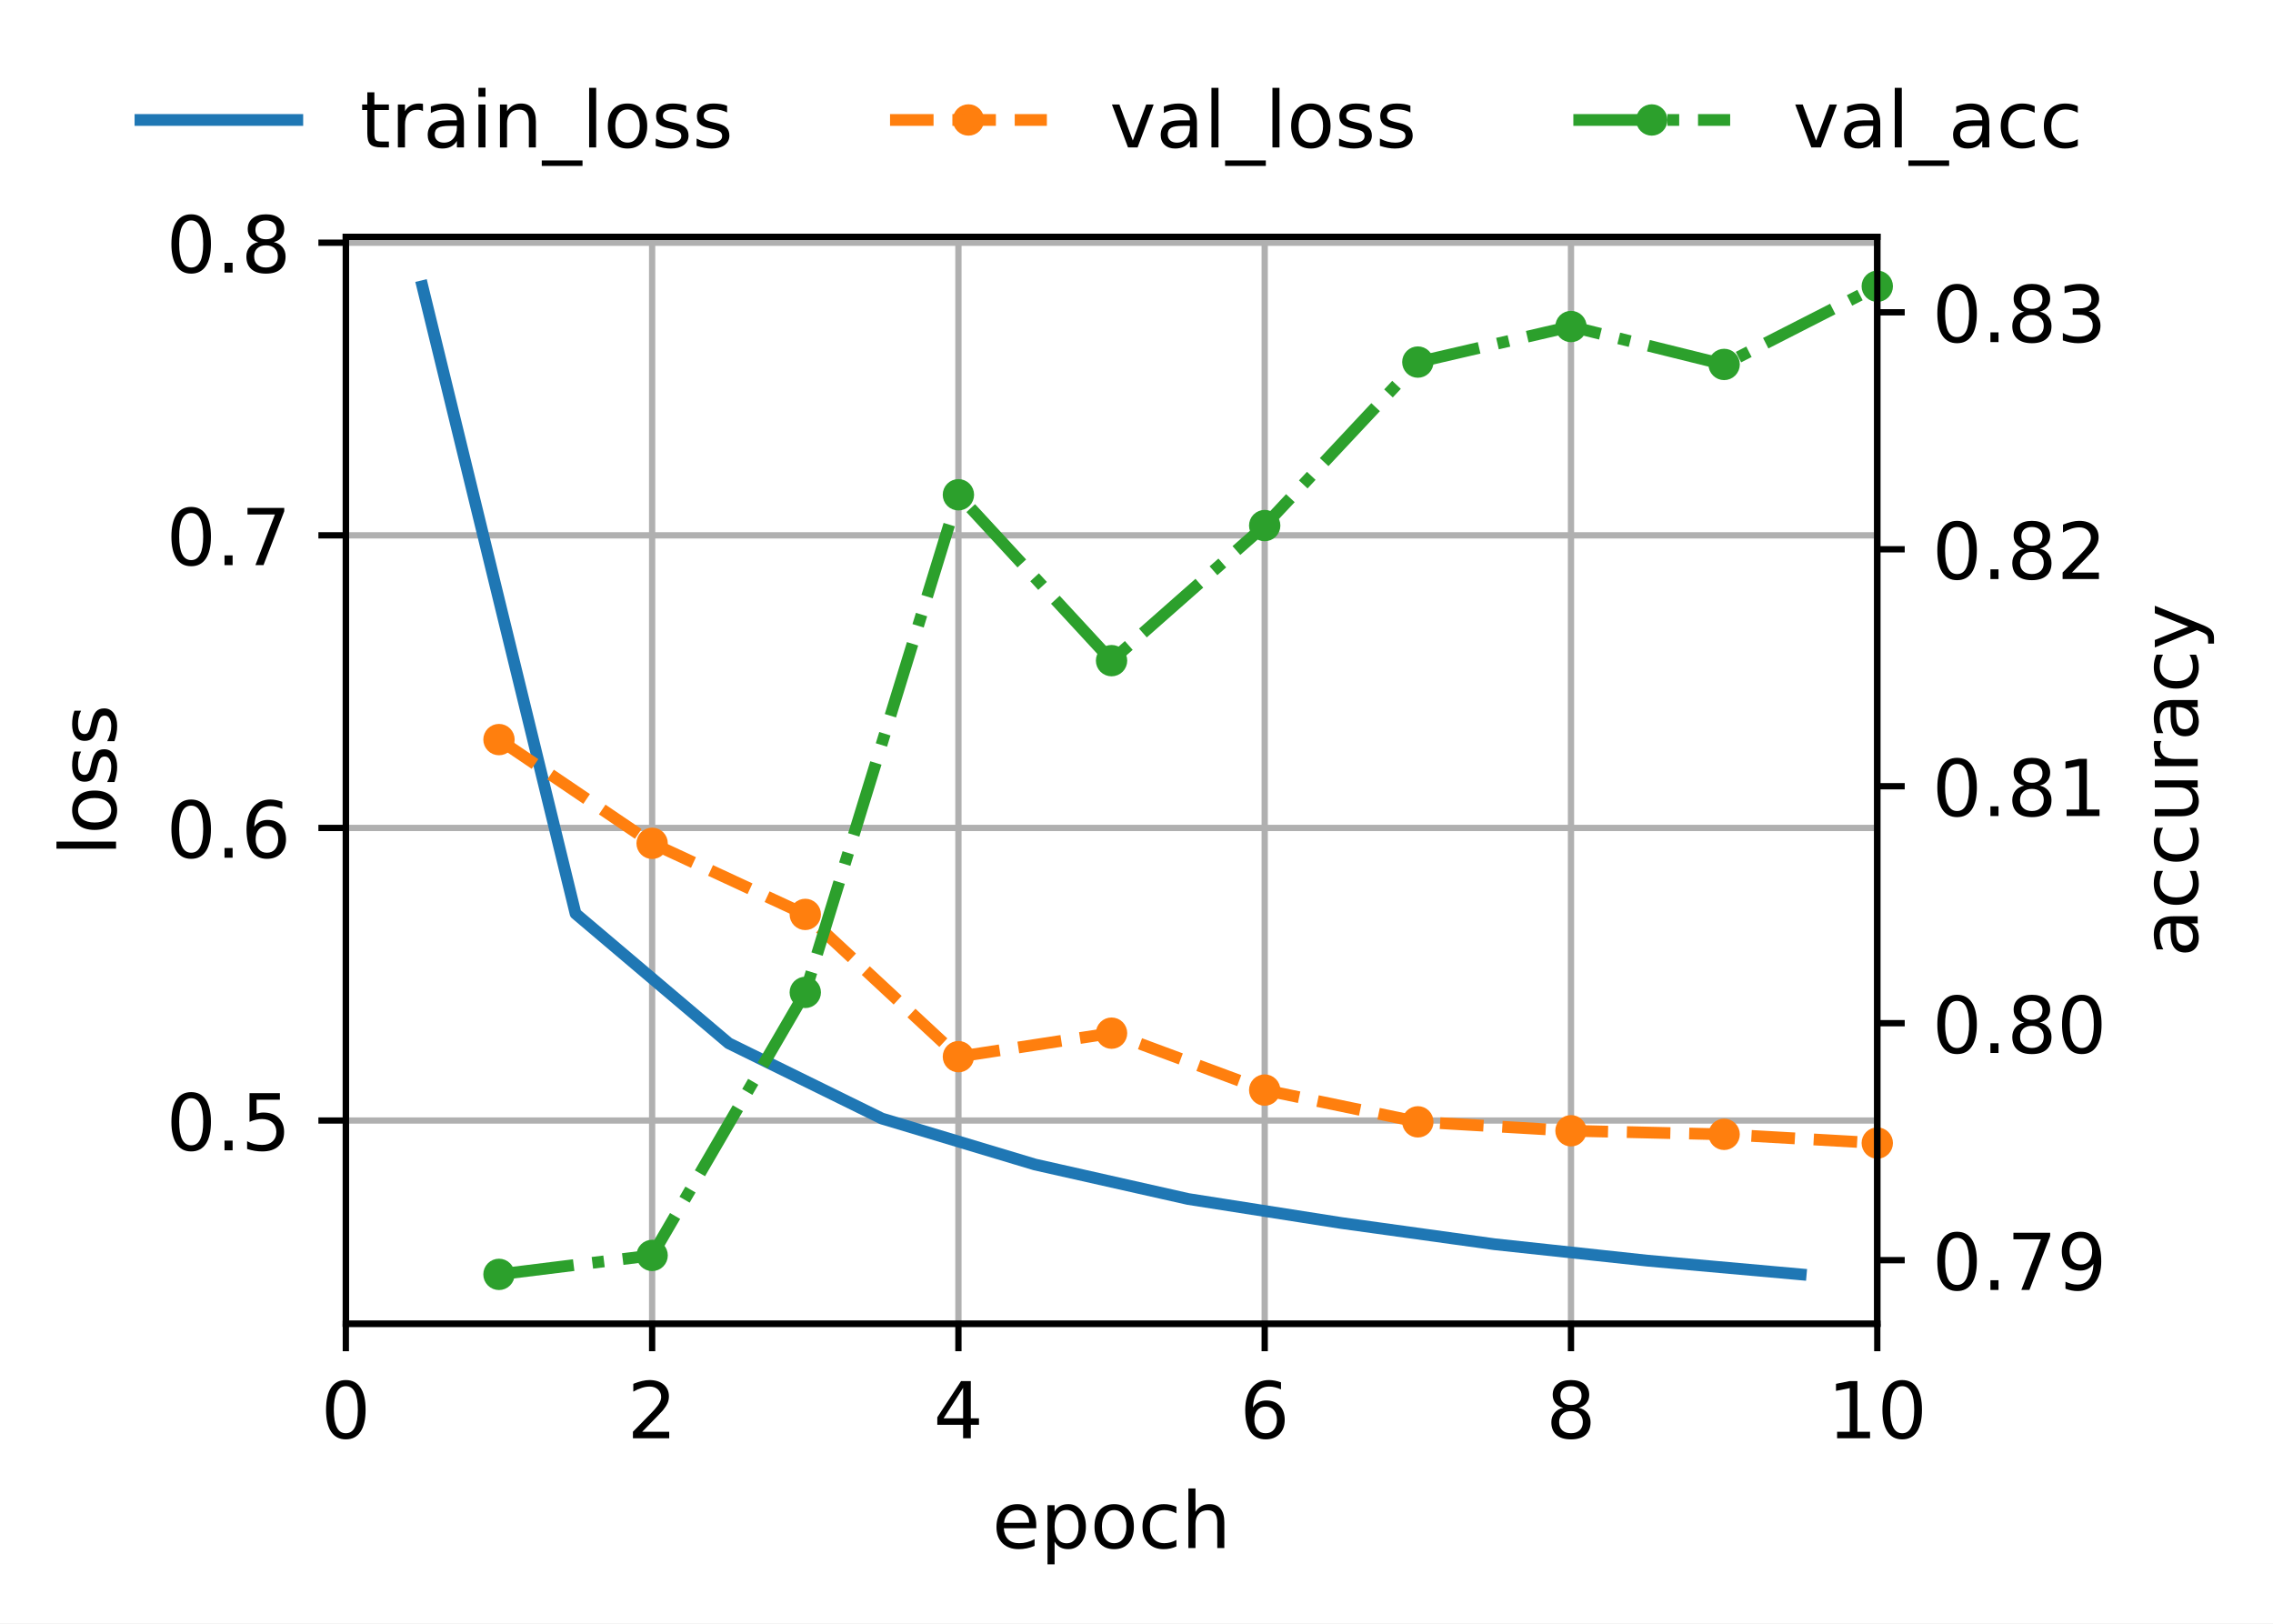
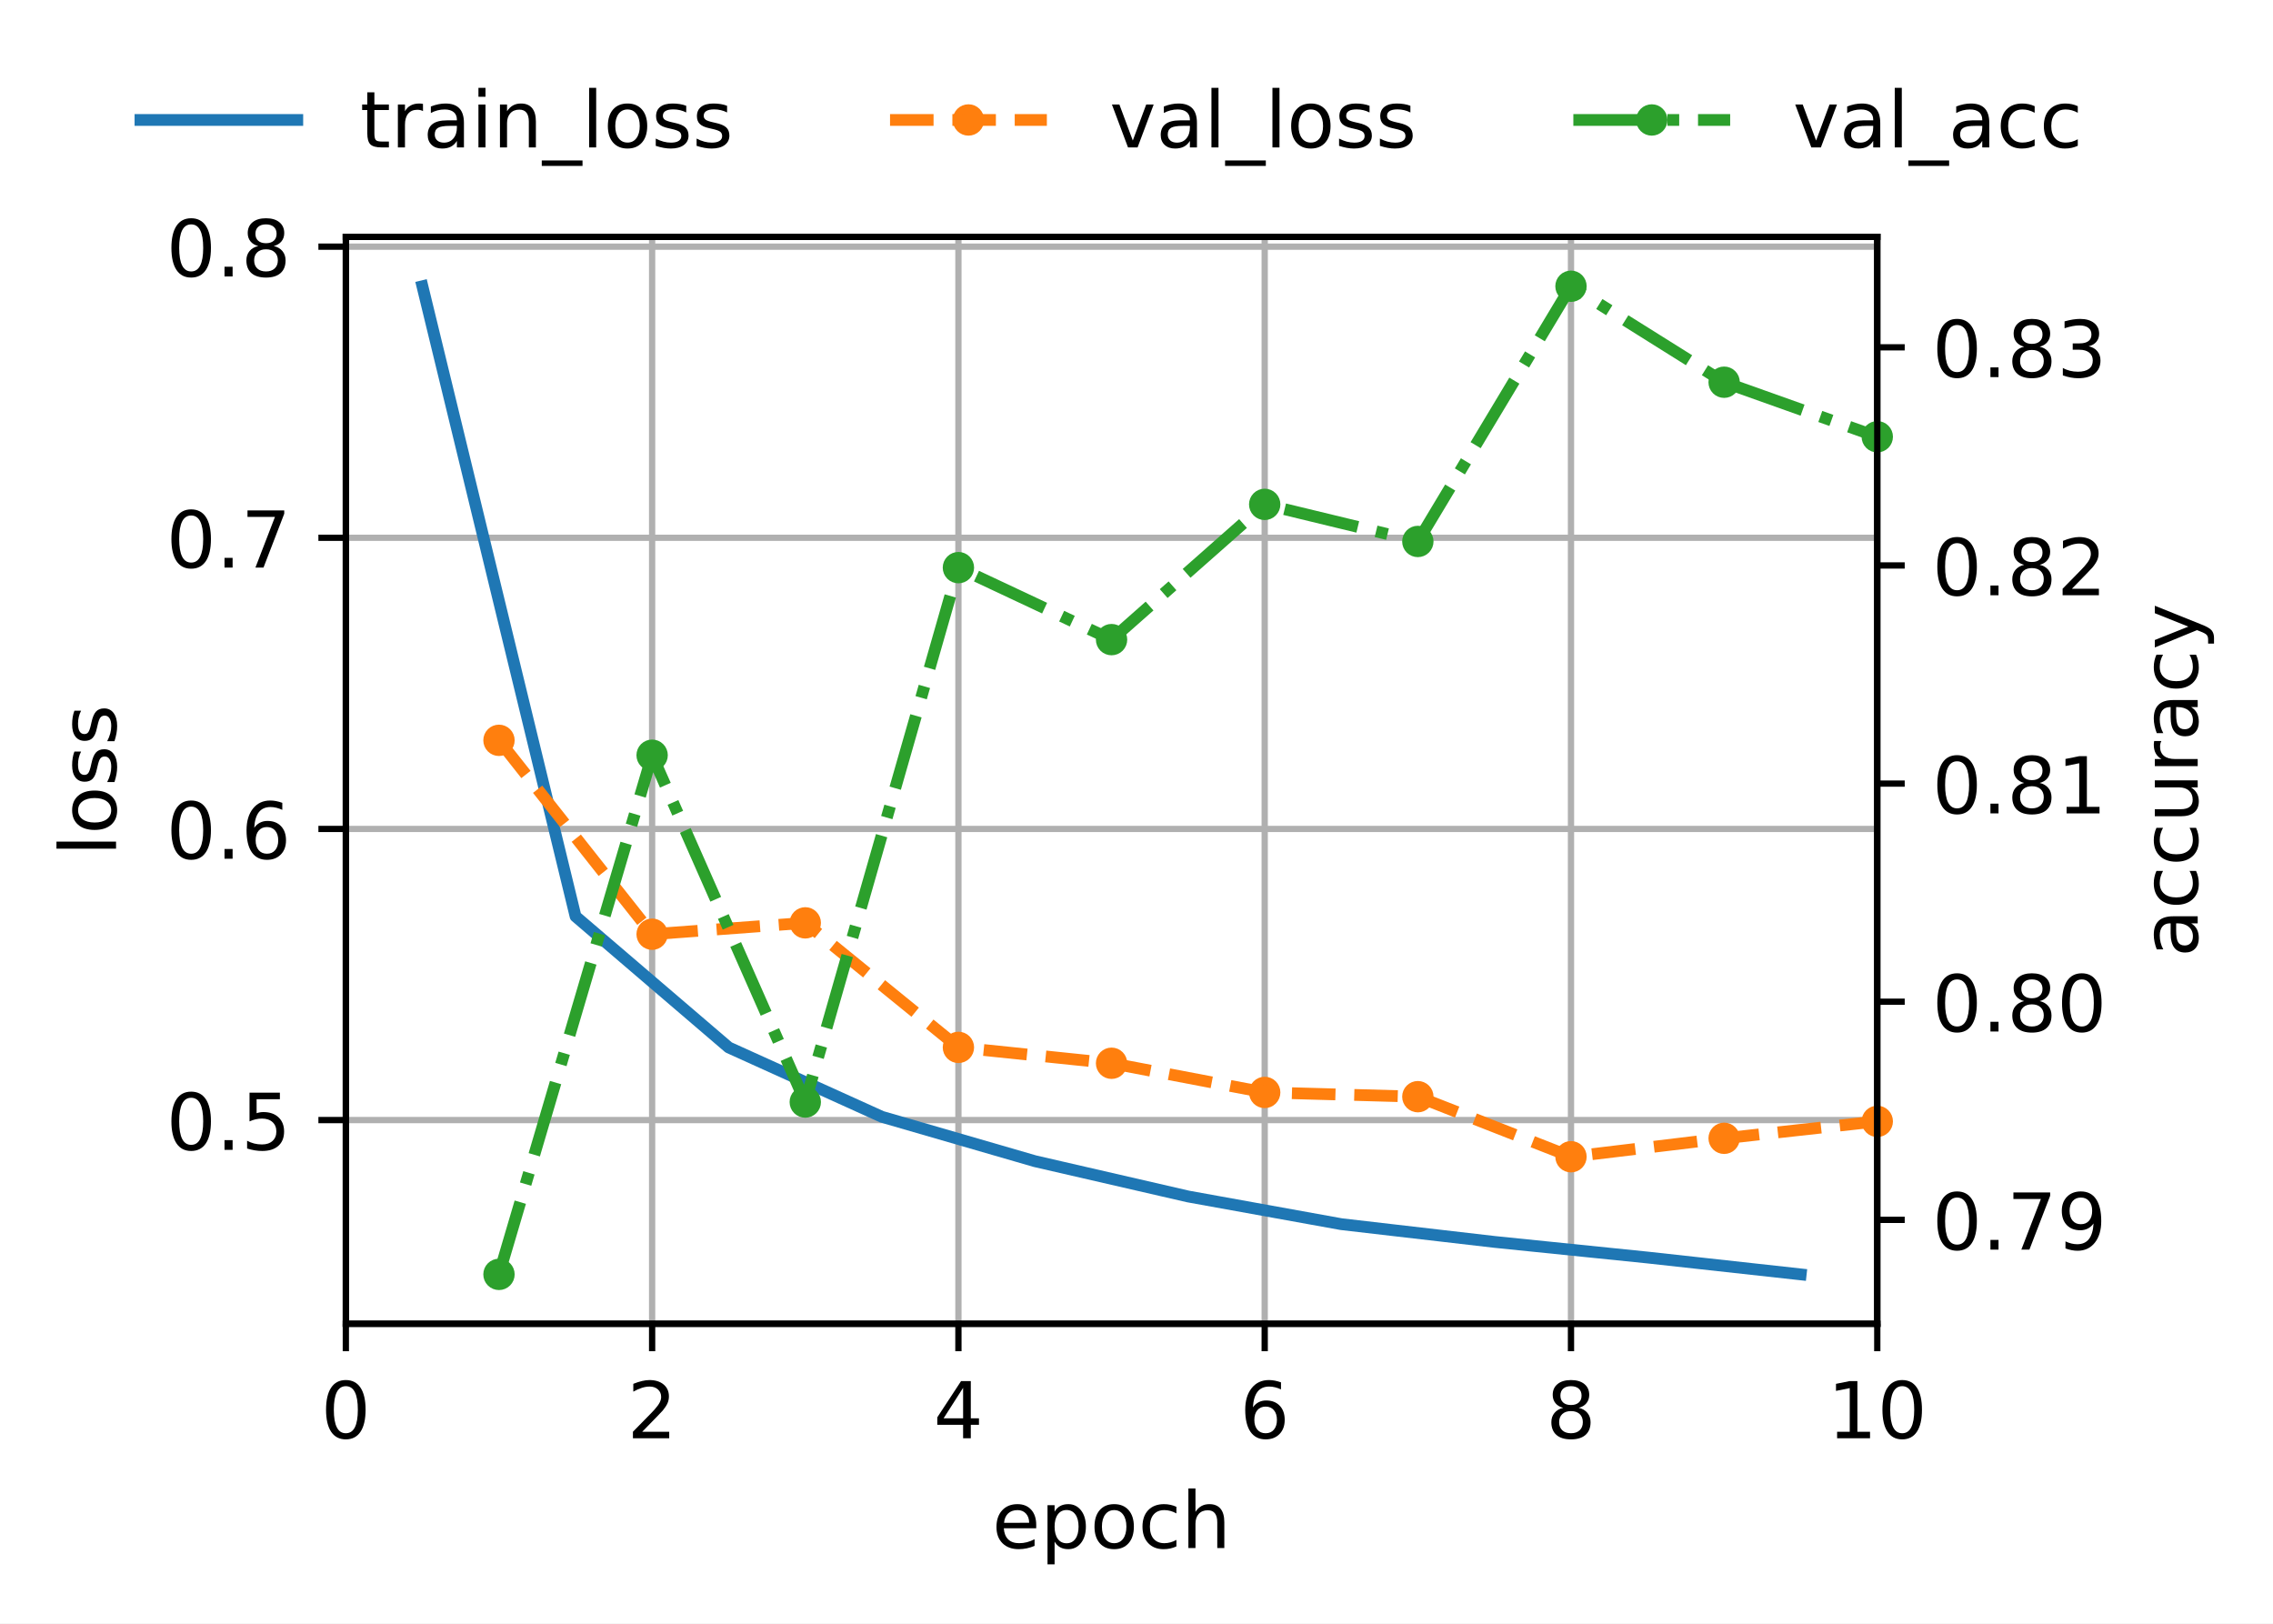
<svg xmlns="http://www.w3.org/2000/svg" xmlns:xlink="http://www.w3.org/1999/xlink" width="289.87pt" height="207.002pt" viewBox="0 0 289.87 207.002" version="1.1">
  <defs>
    <style type="text/css">*{stroke-linejoin: round; stroke-linecap: butt}</style>
  </defs>
  <g id="figure_1">
    <g id="patch_1">
      <path d="M -0 207.002  L 289.87 207.002  L 289.87 -0  L -0 -0  z " style="fill: #ffffff" />
    </g>
    <g id="axes_1">
      <g id="patch_2">
        <path d="M 44.104 168.801  L 239.404 168.801  L 239.404 30.201  L 44.104 30.201  z " style="fill: #ffffff" />
      </g>
      <g id="matplotlib.axis_1">
        <g id="xtick_1">
          <g id="line2d_1">
-             <path d="M 44.104 168.801  L 44.104 30.201  " clip-path="url(#p6f9c60278b)" style="fill: none; stroke: #b0b0b0; stroke-width: 0.8; stroke-linecap: square" />
+             <path d="M 44.104 168.801  L 44.104 30.201  " clip-path="url(#p4c4125d2d7)" style="fill: none; stroke: #b0b0b0; stroke-width: 0.8; stroke-linecap: square" />
          </g>
          <g id="line2d_2">
            <defs>
-               <path id="m406b6802d2" d="M 0 0  L 0 3.5  " style="stroke: #000000; stroke-width: 0.8" />
-             </defs>
-             <g>
-               <use xlink:href="#m406b6802d2" x="44.104" y="168.801" style="stroke: #000000; stroke-width: 0.8" />
+               <path id="m01c0d40e71" d="M 0 0  L 0 3.5  " style="stroke: #000000; stroke-width: 0.8" />
+             </defs>
+             <g>
+               <use xlink:href="#m01c0d40e71" x="44.104" y="168.801" style="stroke: #000000; stroke-width: 0.8" />
            </g>
          </g>
          <g id="text_1">
            <g transform="translate(40.92266 183.3984) scale(0.1 -0.1)">
              <defs>
                <path id="DejaVuSans-13" d="M 2034 4250  Q 1547 4250 1301 3770  Q 1056 3291 1056 2328  Q 1056 1369 1301 889  Q 1547 409 2034 409  Q 2525 409 2770 889  Q 3016 1369 3016 2328  Q 3016 3291 2770 3770  Q 2525 4250 2034 4250  z M 2034 4750  Q 2819 4750 3233 4129  Q 3647 3509 3647 2328  Q 3647 1150 3233 529  Q 2819 -91 2034 -91  Q 1250 -91 836 529  Q 422 1150 422 2328  Q 422 3509 836 4129  Q 1250 4750 2034 4750  z " transform="scale(0.015625)" />
              </defs>
              <use xlink:href="#DejaVuSans-13" />
            </g>
          </g>
        </g>
        <g id="xtick_2">
          <g id="line2d_3">
-             <path d="M 83.164 168.801  L 83.164 30.201  " clip-path="url(#p6f9c60278b)" style="fill: none; stroke: #b0b0b0; stroke-width: 0.8; stroke-linecap: square" />
+             <path d="M 83.164 168.801  L 83.164 30.201  " clip-path="url(#p4c4125d2d7)" style="fill: none; stroke: #b0b0b0; stroke-width: 0.8; stroke-linecap: square" />
          </g>
          <g id="line2d_4">
            <g>
-               <use xlink:href="#m406b6802d2" x="83.164" y="168.801" style="stroke: #000000; stroke-width: 0.8" />
+               <use xlink:href="#m01c0d40e71" x="83.164" y="168.801" style="stroke: #000000; stroke-width: 0.8" />
            </g>
          </g>
          <g id="text_2">
            <g transform="translate(79.98266 183.3984) scale(0.1 -0.1)">
              <defs>
                <path id="DejaVuSans-15" d="M 1228 531  L 3431 531  L 3431 0  L 469 0  L 469 531  Q 828 903 1448 1529  Q 2069 2156 2228 2338  Q 2531 2678 2651 2914  Q 2772 3150 2772 3378  Q 2772 3750 2511 3984  Q 2250 4219 1831 4219  Q 1534 4219 1204 4116  Q 875 4013 500 3803  L 500 4441  Q 881 4594 1212 4672  Q 1544 4750 1819 4750  Q 2544 4750 2975 4387  Q 3406 4025 3406 3419  Q 3406 3131 3298 2873  Q 3191 2616 2906 2266  Q 2828 2175 2409 1742  Q 1991 1309 1228 531  z " transform="scale(0.015625)" />
              </defs>
              <use xlink:href="#DejaVuSans-15" />
            </g>
          </g>
        </g>
        <g id="xtick_3">
          <g id="line2d_5">
-             <path d="M 122.224 168.801  L 122.224 30.201  " clip-path="url(#p6f9c60278b)" style="fill: none; stroke: #b0b0b0; stroke-width: 0.8; stroke-linecap: square" />
+             <path d="M 122.224 168.801  L 122.224 30.201  " clip-path="url(#p4c4125d2d7)" style="fill: none; stroke: #b0b0b0; stroke-width: 0.8; stroke-linecap: square" />
          </g>
          <g id="line2d_6">
            <g>
-               <use xlink:href="#m406b6802d2" x="122.224" y="168.801" style="stroke: #000000; stroke-width: 0.8" />
+               <use xlink:href="#m01c0d40e71" x="122.224" y="168.801" style="stroke: #000000; stroke-width: 0.8" />
            </g>
          </g>
          <g id="text_3">
            <g transform="translate(119.0427 183.3984) scale(0.1 -0.1)">
              <defs>
                <path id="DejaVuSans-17" d="M 2419 4116  L 825 1625  L 2419 1625  L 2419 4116  z M 2253 4666  L 3047 4666  L 3047 1625  L 3713 1625  L 3713 1100  L 3047 1100  L 3047 0  L 2419 0  L 2419 1100  L 313 1100  L 313 1709  L 2253 4666  z " transform="scale(0.015625)" />
              </defs>
              <use xlink:href="#DejaVuSans-17" />
            </g>
          </g>
        </g>
        <g id="xtick_4">
          <g id="line2d_7">
-             <path d="M 161.284 168.801  L 161.284 30.201  " clip-path="url(#p6f9c60278b)" style="fill: none; stroke: #b0b0b0; stroke-width: 0.8; stroke-linecap: square" />
+             <path d="M 161.284 168.801  L 161.284 30.201  " clip-path="url(#p4c4125d2d7)" style="fill: none; stroke: #b0b0b0; stroke-width: 0.8; stroke-linecap: square" />
          </g>
          <g id="line2d_8">
            <g>
-               <use xlink:href="#m406b6802d2" x="161.284" y="168.801" style="stroke: #000000; stroke-width: 0.8" />
+               <use xlink:href="#m01c0d40e71" x="161.284" y="168.801" style="stroke: #000000; stroke-width: 0.8" />
            </g>
          </g>
          <g id="text_4">
            <g transform="translate(158.1027 183.3984) scale(0.1 -0.1)">
              <defs>
                <path id="DejaVuSans-19" d="M 2113 2584  Q 1688 2584 1439 2293  Q 1191 2003 1191 1497  Q 1191 994 1439 701  Q 1688 409 2113 409  Q 2538 409 2786 701  Q 3034 994 3034 1497  Q 3034 2003 2786 2293  Q 2538 2584 2113 2584  z M 3366 4563  L 3366 3988  Q 3128 4100 2886 4159  Q 2644 4219 2406 4219  Q 1781 4219 1451 3797  Q 1122 3375 1075 2522  Q 1259 2794 1537 2939  Q 1816 3084 2150 3084  Q 2853 3084 3261 2657  Q 3669 2231 3669 1497  Q 3669 778 3244 343  Q 2819 -91 2113 -91  Q 1303 -91 875 529  Q 447 1150 447 2328  Q 447 3434 972 4092  Q 1497 4750 2381 4750  Q 2619 4750 2861 4703  Q 3103 4656 3366 4563  z " transform="scale(0.015625)" />
              </defs>
              <use xlink:href="#DejaVuSans-19" />
            </g>
          </g>
        </g>
        <g id="xtick_5">
          <g id="line2d_9">
-             <path d="M 200.344 168.801  L 200.344 30.201  " clip-path="url(#p6f9c60278b)" style="fill: none; stroke: #b0b0b0; stroke-width: 0.8; stroke-linecap: square" />
+             <path d="M 200.344 168.801  L 200.344 30.201  " clip-path="url(#p4c4125d2d7)" style="fill: none; stroke: #b0b0b0; stroke-width: 0.8; stroke-linecap: square" />
          </g>
          <g id="line2d_10">
            <g>
-               <use xlink:href="#m406b6802d2" x="200.344" y="168.801" style="stroke: #000000; stroke-width: 0.8" />
+               <use xlink:href="#m01c0d40e71" x="200.344" y="168.801" style="stroke: #000000; stroke-width: 0.8" />
            </g>
          </g>
          <g id="text_5">
            <g transform="translate(197.1627 183.3984) scale(0.1 -0.1)">
              <defs>
                <path id="DejaVuSans-1b" d="M 2034 2216  Q 1584 2216 1326 1975  Q 1069 1734 1069 1313  Q 1069 891 1326 650  Q 1584 409 2034 409  Q 2484 409 2743 651  Q 3003 894 3003 1313  Q 3003 1734 2745 1975  Q 2488 2216 2034 2216  z M 1403 2484  Q 997 2584 770 2862  Q 544 3141 544 3541  Q 544 4100 942 4425  Q 1341 4750 2034 4750  Q 2731 4750 3128 4425  Q 3525 4100 3525 3541  Q 3525 3141 3298 2862  Q 3072 2584 2669 2484  Q 3125 2378 3379 2068  Q 3634 1759 3634 1313  Q 3634 634 3220 271  Q 2806 -91 2034 -91  Q 1263 -91 848 271  Q 434 634 434 1313  Q 434 1759 690 2068  Q 947 2378 1403 2484  z M 1172 3481  Q 1172 3119 1398 2916  Q 1625 2713 2034 2713  Q 2441 2713 2670 2916  Q 2900 3119 2900 3481  Q 2900 3844 2670 4047  Q 2441 4250 2034 4250  Q 1625 4250 1398 4047  Q 1172 3844 1172 3481  z " transform="scale(0.015625)" />
              </defs>
              <use xlink:href="#DejaVuSans-1b" />
            </g>
          </g>
        </g>
        <g id="xtick_6">
          <g id="line2d_11">
-             <path d="M 239.404 168.801  L 239.404 30.201  " clip-path="url(#p6f9c60278b)" style="fill: none; stroke: #b0b0b0; stroke-width: 0.8; stroke-linecap: square" />
+             <path d="M 239.404 168.801  L 239.404 30.201  " clip-path="url(#p4c4125d2d7)" style="fill: none; stroke: #b0b0b0; stroke-width: 0.8; stroke-linecap: square" />
          </g>
          <g id="line2d_12">
            <g>
-               <use xlink:href="#m406b6802d2" x="239.404" y="168.801" style="stroke: #000000; stroke-width: 0.8" />
+               <use xlink:href="#m01c0d40e71" x="239.404" y="168.801" style="stroke: #000000; stroke-width: 0.8" />
            </g>
          </g>
          <g id="text_6">
            <g transform="translate(233.0414 183.3984) scale(0.1 -0.1)">
              <defs>
                <path id="DejaVuSans-14" d="M 794 531  L 1825 531  L 1825 4091  L 703 3866  L 703 4441  L 1819 4666  L 2450 4666  L 2450 531  L 3481 531  L 3481 0  L 794 0  L 794 531  z " transform="scale(0.015625)" />
              </defs>
              <use xlink:href="#DejaVuSans-14" />
              <use xlink:href="#DejaVuSans-13" transform="translate(63.625 0)" />
            </g>
          </g>
        </g>
        <g id="text_7">
          <g transform="translate(126.5258 197.3992) scale(0.1 -0.1)">
            <defs>
              <path id="DejaVuSans-48" d="M 3597 1894  L 3597 1613  L 953 1613  Q 991 1019 1311 708  Q 1631 397 2203 397  Q 2534 397 2845 478  Q 3156 559 3463 722  L 3463 178  Q 3153 47 2828 -22  Q 2503 -91 2169 -91  Q 1331 -91 842 396  Q 353 884 353 1716  Q 353 2575 817 3079  Q 1281 3584 2069 3584  Q 2775 3584 3186 3129  Q 3597 2675 3597 1894  z M 3022 2063  Q 3016 2534 2758 2815  Q 2500 3097 2075 3097  Q 1594 3097 1305 2825  Q 1016 2553 972 2059  L 3022 2063  z " transform="scale(0.015625)" />
              <path id="DejaVuSans-53" d="M 1159 525  L 1159 -1331  L 581 -1331  L 581 3500  L 1159 3500  L 1159 2969  Q 1341 3281 1617 3432  Q 1894 3584 2278 3584  Q 2916 3584 3314 3078  Q 3713 2572 3713 1747  Q 3713 922 3314 415  Q 2916 -91 2278 -91  Q 1894 -91 1617 61  Q 1341 213 1159 525  z M 3116 1747  Q 3116 2381 2855 2742  Q 2594 3103 2138 3103  Q 1681 3103 1420 2742  Q 1159 2381 1159 1747  Q 1159 1113 1420 752  Q 1681 391 2138 391  Q 2594 391 2855 752  Q 3116 1113 3116 1747  z " transform="scale(0.015625)" />
              <path id="DejaVuSans-52" d="M 1959 3097  Q 1497 3097 1228 2736  Q 959 2375 959 1747  Q 959 1119 1226 758  Q 1494 397 1959 397  Q 2419 397 2687 759  Q 2956 1122 2956 1747  Q 2956 2369 2687 2733  Q 2419 3097 1959 3097  z M 1959 3584  Q 2709 3584 3137 3096  Q 3566 2609 3566 1747  Q 3566 888 3137 398  Q 2709 -91 1959 -91  Q 1206 -91 779 398  Q 353 888 353 1747  Q 353 2609 779 3096  Q 1206 3584 1959 3584  z " transform="scale(0.015625)" />
              <path id="DejaVuSans-46" d="M 3122 3366  L 3122 2828  Q 2878 2963 2633 3030  Q 2388 3097 2138 3097  Q 1578 3097 1268 2742  Q 959 2388 959 1747  Q 959 1106 1268 751  Q 1578 397 2138 397  Q 2388 397 2633 464  Q 2878 531 3122 666  L 3122 134  Q 2881 22 2623 -34  Q 2366 -91 2075 -91  Q 1284 -91 818 406  Q 353 903 353 1747  Q 353 2603 823 3093  Q 1294 3584 2113 3584  Q 2378 3584 2631 3529  Q 2884 3475 3122 3366  z " transform="scale(0.015625)" />
              <path id="DejaVuSans-4b" d="M 3513 2113  L 3513 0  L 2938 0  L 2938 2094  Q 2938 2591 2744 2837  Q 2550 3084 2163 3084  Q 1697 3084 1428 2787  Q 1159 2491 1159 1978  L 1159 0  L 581 0  L 581 4863  L 1159 4863  L 1159 2956  Q 1366 3272 1645 3428  Q 1925 3584 2291 3584  Q 2894 3584 3203 3211  Q 3513 2838 3513 2113  z " transform="scale(0.015625)" />
            </defs>
            <use xlink:href="#DejaVuSans-48" />
            <use xlink:href="#DejaVuSans-53" transform="translate(61.53125 0)" />
            <use xlink:href="#DejaVuSans-52" transform="translate(125.0156 0)" />
            <use xlink:href="#DejaVuSans-46" transform="translate(186.2031 0)" />
            <use xlink:href="#DejaVuSans-4b" transform="translate(241.1875 0)" />
          </g>
        </g>
      </g>
      <g id="matplotlib.axis_2">
        <g id="ytick_1">
          <g id="line2d_13">
-             <path d="M 44.104 142.884  L 239.404 142.884  " clip-path="url(#p6f9c60278b)" style="fill: none; stroke: #b0b0b0; stroke-width: 0.8; stroke-linecap: square" />
+             <path d="M 44.104 142.824  L 239.404 142.824  " clip-path="url(#p4c4125d2d7)" style="fill: none; stroke: #b0b0b0; stroke-width: 0.8; stroke-linecap: square" />
          </g>
          <g id="line2d_14">
            <defs>
-               <path id="maccc92b837" d="M 0 0  L -3.5 0  " style="stroke: #000000; stroke-width: 0.8" />
-             </defs>
-             <g>
-               <use xlink:href="#maccc92b837" x="44.104" y="142.884" style="stroke: #000000; stroke-width: 0.8" />
+               <path id="mda45214965" d="M 0 0  L -3.5 0  " style="stroke: #000000; stroke-width: 0.8" />
+             </defs>
+             <g>
+               <use xlink:href="#mda45214965" x="44.104" y="142.824" style="stroke: #000000; stroke-width: 0.8" />
            </g>
          </g>
          <g id="text_8">
-             <g transform="translate(21.20078 146.6829) scale(0.1 -0.1)">
+             <g transform="translate(21.20078 146.6227) scale(0.1 -0.1)">
              <defs>
                <path id="DejaVuSans-11" d="M 684 794  L 1344 794  L 1344 0  L 684 0  L 684 794  z " transform="scale(0.015625)" />
                <path id="DejaVuSans-18" d="M 691 4666  L 3169 4666  L 3169 4134  L 1269 4134  L 1269 2991  Q 1406 3038 1543 3061  Q 1681 3084 1819 3084  Q 2600 3084 3056 2656  Q 3513 2228 3513 1497  Q 3513 744 3044 326  Q 2575 -91 1722 -91  Q 1428 -91 1123 -41  Q 819 9 494 109  L 494 744  Q 775 591 1075 516  Q 1375 441 1709 441  Q 2250 441 2565 725  Q 2881 1009 2881 1497  Q 2881 1984 2565 2268  Q 2250 2553 1709 2553  Q 1456 2553 1204 2497  Q 953 2441 691 2322  L 691 4666  z " transform="scale(0.015625)" />
              </defs>
              <use xlink:href="#DejaVuSans-13" />
              <use xlink:href="#DejaVuSans-11" transform="translate(63.625 0)" />
              <use xlink:href="#DejaVuSans-18" transform="translate(95.40625 0)" />
            </g>
          </g>
        </g>
        <g id="ytick_2">
          <g id="line2d_15">
-             <path d="M 44.104 105.573  L 239.404 105.573  " clip-path="url(#p6f9c60278b)" style="fill: none; stroke: #b0b0b0; stroke-width: 0.8; stroke-linecap: square" />
+             <path d="M 44.104 105.7  L 239.404 105.7  " clip-path="url(#p4c4125d2d7)" style="fill: none; stroke: #b0b0b0; stroke-width: 0.8; stroke-linecap: square" />
          </g>
          <g id="line2d_16">
            <g>
-               <use xlink:href="#maccc92b837" x="44.104" y="105.573" style="stroke: #000000; stroke-width: 0.8" />
+               <use xlink:href="#mda45214965" x="44.104" y="105.7" style="stroke: #000000; stroke-width: 0.8" />
            </g>
          </g>
          <g id="text_9">
-             <g transform="translate(21.20078 109.3718) scale(0.1 -0.1)">
+             <g transform="translate(21.20078 109.4991) scale(0.1 -0.1)">
              <use xlink:href="#DejaVuSans-13" />
              <use xlink:href="#DejaVuSans-11" transform="translate(63.625 0)" />
              <use xlink:href="#DejaVuSans-19" transform="translate(95.40625 0)" />
            </g>
          </g>
        </g>
        <g id="ytick_3">
          <g id="line2d_17">
-             <path d="M 44.104 68.262  L 239.404 68.262  " clip-path="url(#p6f9c60278b)" style="fill: none; stroke: #b0b0b0; stroke-width: 0.8; stroke-linecap: square" />
+             <path d="M 44.104 68.577  L 239.404 68.577  " clip-path="url(#p4c4125d2d7)" style="fill: none; stroke: #b0b0b0; stroke-width: 0.8; stroke-linecap: square" />
          </g>
          <g id="line2d_18">
            <g>
-               <use xlink:href="#maccc92b837" x="44.104" y="68.262" style="stroke: #000000; stroke-width: 0.8" />
+               <use xlink:href="#mda45214965" x="44.104" y="68.577" style="stroke: #000000; stroke-width: 0.8" />
            </g>
          </g>
          <g id="text_10">
-             <g transform="translate(21.20078 72.06077) scale(0.1 -0.1)">
+             <g transform="translate(21.20078 72.37552) scale(0.1 -0.1)">
              <defs>
                <path id="DejaVuSans-1a" d="M 525 4666  L 3525 4666  L 3525 4397  L 1831 0  L 1172 0  L 2766 4134  L 525 4134  L 525 4666  z " transform="scale(0.015625)" />
              </defs>
              <use xlink:href="#DejaVuSans-13" />
              <use xlink:href="#DejaVuSans-11" transform="translate(63.625 0)" />
              <use xlink:href="#DejaVuSans-1a" transform="translate(95.40625 0)" />
            </g>
          </g>
        </g>
        <g id="ytick_4">
          <g id="line2d_19">
-             <path d="M 44.104 30.951  L 239.404 30.951  " clip-path="url(#p6f9c60278b)" style="fill: none; stroke: #b0b0b0; stroke-width: 0.8; stroke-linecap: square" />
+             <path d="M 44.104 31.453  L 239.404 31.453  " clip-path="url(#p4c4125d2d7)" style="fill: none; stroke: #b0b0b0; stroke-width: 0.8; stroke-linecap: square" />
          </g>
          <g id="line2d_20">
            <g>
-               <use xlink:href="#maccc92b837" x="44.104" y="30.951" style="stroke: #000000; stroke-width: 0.8" />
+               <use xlink:href="#mda45214965" x="44.104" y="31.453" style="stroke: #000000; stroke-width: 0.8" />
            </g>
          </g>
          <g id="text_11">
-             <g transform="translate(21.20078 34.74968) scale(0.1 -0.1)">
+             <g transform="translate(21.20078 35.25194) scale(0.1 -0.1)">
              <use xlink:href="#DejaVuSans-13" />
              <use xlink:href="#DejaVuSans-11" transform="translate(63.625 0)" />
              <use xlink:href="#DejaVuSans-1b" transform="translate(95.40625 0)" />
            </g>
          </g>
        </g>
        <g id="text_12">
          <g transform="translate(14.79844 109.1586) rotate(-90) scale(0.1 -0.1)">
            <defs>
              <path id="DejaVuSans-4f" d="M 603 4863  L 1178 4863  L 1178 0  L 603 0  L 603 4863  z " transform="scale(0.015625)" />
              <path id="DejaVuSans-56" d="M 2834 3397  L 2834 2853  Q 2591 2978 2328 3040  Q 2066 3103 1784 3103  Q 1356 3103 1142 2972  Q 928 2841 928 2578  Q 928 2378 1081 2264  Q 1234 2150 1697 2047  L 1894 2003  Q 2506 1872 2764 1633  Q 3022 1394 3022 966  Q 3022 478 2636 193  Q 2250 -91 1575 -91  Q 1294 -91 989 -36  Q 684 19 347 128  L 347 722  Q 666 556 975 473  Q 1284 391 1588 391  Q 1994 391 2212 530  Q 2431 669 2431 922  Q 2431 1156 2273 1281  Q 2116 1406 1581 1522  L 1381 1569  Q 847 1681 609 1914  Q 372 2147 372 2553  Q 372 3047 722 3315  Q 1072 3584 1716 3584  Q 2034 3584 2315 3537  Q 2597 3491 2834 3397  z " transform="scale(0.015625)" />
            </defs>
            <use xlink:href="#DejaVuSans-4f" />
            <use xlink:href="#DejaVuSans-52" transform="translate(27.78125 0)" />
            <use xlink:href="#DejaVuSans-56" transform="translate(88.96875 0)" />
            <use xlink:href="#DejaVuSans-56" transform="translate(141.0625 0)" />
          </g>
        </g>
      </g>
      <g id="line2d_21">
-         <path d="M 53.869 36.501  L 73.399 116.497  L 92.929 133.031  L 112.459 142.627  L 131.989 148.492  L 151.519 152.888  L 171.049 155.949  L 190.579 158.655  L 210.109 160.753  L 229.639 162.501  " clip-path="url(#p6f9c60278b)" style="fill: none; stroke: #1f77b4; stroke-width: 1.5; stroke-linecap: square" />
+         <path d="M 53.869 36.501  L 73.399 116.85  L 92.929 133.566  L 112.459 142.407  L 131.989 148.07  L 151.519 152.568  L 171.049 156.098  L 190.579 158.36  L 210.109 160.352  L 229.639 162.501  " clip-path="url(#p4c4125d2d7)" style="fill: none; stroke: #1f77b4; stroke-width: 1.5; stroke-linecap: square" />
      </g>
      <g id="line2d_22">
-         <path d="M 63.634 94.309  L 83.164 107.536  L 102.694 116.601  L 122.224 134.739  L 141.754 131.743  L 161.284 139  L 180.814 143.051  L 200.344 144.189  L 219.874 144.646  L 239.404 145.758  " style="fill: none; stroke-dasharray: 5.55,2.4; stroke-dashoffset: 0; stroke: #ff7f0e; stroke-width: 1.5" />
+         <path d="M 63.634 94.403  L 83.164 119.125  L 102.694 117.678  L 122.224 133.557  L 141.754 135.581  L 161.284 139.302  L 180.814 139.842  L 200.344 147.5  L 219.874 145.149  L 239.404 142.991  " style="fill: none; stroke-dasharray: 5.55,2.4; stroke-dashoffset: 0; stroke: #ff7f0e; stroke-width: 1.5" />
        <defs>
-           <path id="mc2ca7b280b" d="M 0 1.5  C 0.398 1.5 0.779 1.342 1.061 1.061  C 1.342 0.779 1.5 0.398 1.5 0  C 1.5 -0.398 1.342 -0.779 1.061 -1.061  C 0.779 -1.342 0.398 -1.5 0 -1.5  C -0.398 -1.5 -0.779 -1.342 -1.061 -1.061  C -1.342 -0.779 -1.5 -0.398 -1.5 0  C -1.5 0.398 -1.342 0.779 -1.061 1.061  C -0.779 1.342 -0.398 1.5 0 1.5  z " style="stroke: #ff7f0e" />
+           <path id="m9452cf1f83" d="M 0 1.5  C 0.398 1.5 0.779 1.342 1.061 1.061  C 1.342 0.779 1.5 0.398 1.5 0  C 1.5 -0.398 1.342 -0.779 1.061 -1.061  C 0.779 -1.342 0.398 -1.5 0 -1.5  C -0.398 -1.5 -0.779 -1.342 -1.061 -1.061  C -1.342 -0.779 -1.5 -0.398 -1.5 0  C -1.5 0.398 -1.342 0.779 -1.061 1.061  C -0.779 1.342 -0.398 1.5 0 1.5  z " style="stroke: #ff7f0e" />
        </defs>
        <g>
-           <use xlink:href="#mc2ca7b280b" x="63.634" y="94.309" style="fill: #ff7f0e; stroke: #ff7f0e" />
-           <use xlink:href="#mc2ca7b280b" x="83.164" y="107.536" style="fill: #ff7f0e; stroke: #ff7f0e" />
-           <use xlink:href="#mc2ca7b280b" x="102.694" y="116.601" style="fill: #ff7f0e; stroke: #ff7f0e" />
-           <use xlink:href="#mc2ca7b280b" x="122.224" y="134.739" style="fill: #ff7f0e; stroke: #ff7f0e" />
-           <use xlink:href="#mc2ca7b280b" x="141.754" y="131.743" style="fill: #ff7f0e; stroke: #ff7f0e" />
-           <use xlink:href="#mc2ca7b280b" x="161.284" y="139" style="fill: #ff7f0e; stroke: #ff7f0e" />
-           <use xlink:href="#mc2ca7b280b" x="180.814" y="143.051" style="fill: #ff7f0e; stroke: #ff7f0e" />
-           <use xlink:href="#mc2ca7b280b" x="200.344" y="144.189" style="fill: #ff7f0e; stroke: #ff7f0e" />
-           <use xlink:href="#mc2ca7b280b" x="219.874" y="144.646" style="fill: #ff7f0e; stroke: #ff7f0e" />
-           <use xlink:href="#mc2ca7b280b" x="239.404" y="145.758" style="fill: #ff7f0e; stroke: #ff7f0e" />
+           <use xlink:href="#m9452cf1f83" x="63.634" y="94.403" style="fill: #ff7f0e; stroke: #ff7f0e" />
+           <use xlink:href="#m9452cf1f83" x="83.164" y="119.125" style="fill: #ff7f0e; stroke: #ff7f0e" />
+           <use xlink:href="#m9452cf1f83" x="102.694" y="117.678" style="fill: #ff7f0e; stroke: #ff7f0e" />
+           <use xlink:href="#m9452cf1f83" x="122.224" y="133.557" style="fill: #ff7f0e; stroke: #ff7f0e" />
+           <use xlink:href="#m9452cf1f83" x="141.754" y="135.581" style="fill: #ff7f0e; stroke: #ff7f0e" />
+           <use xlink:href="#m9452cf1f83" x="161.284" y="139.302" style="fill: #ff7f0e; stroke: #ff7f0e" />
+           <use xlink:href="#m9452cf1f83" x="180.814" y="139.842" style="fill: #ff7f0e; stroke: #ff7f0e" />
+           <use xlink:href="#m9452cf1f83" x="200.344" y="147.5" style="fill: #ff7f0e; stroke: #ff7f0e" />
+           <use xlink:href="#m9452cf1f83" x="219.874" y="145.149" style="fill: #ff7f0e; stroke: #ff7f0e" />
+           <use xlink:href="#m9452cf1f83" x="239.404" y="142.991" style="fill: #ff7f0e; stroke: #ff7f0e" />
        </g>
      </g>
      <g id="patch_3">
        <path d="M 44.104 168.801  L 44.104 30.201  " style="fill: none; stroke: #000000; stroke-width: 0.8; stroke-linejoin: miter; stroke-linecap: square" />
      </g>
      <g id="patch_4">
        <path d="M 239.404 168.801  L 239.404 30.201  " style="fill: none; stroke: #000000; stroke-width: 0.8; stroke-linejoin: miter; stroke-linecap: square" />
      </g>
      <g id="patch_5">
        <path d="M 44.104 168.801  L 239.404 168.801  " style="fill: none; stroke: #000000; stroke-width: 0.8; stroke-linejoin: miter; stroke-linecap: square" />
      </g>
      <g id="patch_6">
        <path d="M 44.104 30.201  L 239.404 30.201  " style="fill: none; stroke: #000000; stroke-width: 0.8; stroke-linejoin: miter; stroke-linecap: square" />
      </g>
      <g id="legend_1">
        <g id="line2d_23">
          <path d="M 17.913 15.298  L 27.913 15.298  L 37.913 15.298  " style="fill: none; stroke: #1f77b4; stroke-width: 1.5; stroke-linecap: square" />
        </g>
        <g id="text_13">
          <g transform="translate(45.91328 18.79844) scale(0.1 -0.1)">
            <defs>
              <path id="DejaVuSans-57" d="M 1172 4494  L 1172 3500  L 2356 3500  L 2356 3053  L 1172 3053  L 1172 1153  Q 1172 725 1289 603  Q 1406 481 1766 481  L 2356 481  L 2356 0  L 1766 0  Q 1100 0 847 248  Q 594 497 594 1153  L 594 3053  L 172 3053  L 172 3500  L 594 3500  L 594 4494  L 1172 4494  z " transform="scale(0.015625)" />
              <path id="DejaVuSans-55" d="M 2631 2963  Q 2534 3019 2420 3045  Q 2306 3072 2169 3072  Q 1681 3072 1420 2755  Q 1159 2438 1159 1844  L 1159 0  L 581 0  L 581 3500  L 1159 3500  L 1159 2956  Q 1341 3275 1631 3429  Q 1922 3584 2338 3584  Q 2397 3584 2469 3576  Q 2541 3569 2628 3553  L 2631 2963  z " transform="scale(0.015625)" />
              <path id="DejaVuSans-44" d="M 2194 1759  Q 1497 1759 1228 1600  Q 959 1441 959 1056  Q 959 750 1161 570  Q 1363 391 1709 391  Q 2188 391 2477 730  Q 2766 1069 2766 1631  L 2766 1759  L 2194 1759  z M 3341 1997  L 3341 0  L 2766 0  L 2766 531  Q 2569 213 2275 61  Q 1981 -91 1556 -91  Q 1019 -91 701 211  Q 384 513 384 1019  Q 384 1609 779 1909  Q 1175 2209 1959 2209  L 2766 2209  L 2766 2266  Q 2766 2663 2505 2880  Q 2244 3097 1772 3097  Q 1472 3097 1187 3025  Q 903 2953 641 2809  L 641 3341  Q 956 3463 1253 3523  Q 1550 3584 1831 3584  Q 2591 3584 2966 3190  Q 3341 2797 3341 1997  z " transform="scale(0.015625)" />
              <path id="DejaVuSans-4c" d="M 603 3500  L 1178 3500  L 1178 0  L 603 0  L 603 3500  z M 603 4863  L 1178 4863  L 1178 4134  L 603 4134  L 603 4863  z " transform="scale(0.015625)" />
              <path id="DejaVuSans-51" d="M 3513 2113  L 3513 0  L 2938 0  L 2938 2094  Q 2938 2591 2744 2837  Q 2550 3084 2163 3084  Q 1697 3084 1428 2787  Q 1159 2491 1159 1978  L 1159 0  L 581 0  L 581 3500  L 1159 3500  L 1159 2956  Q 1366 3272 1645 3428  Q 1925 3584 2291 3584  Q 2894 3584 3203 3211  Q 3513 2838 3513 2113  z " transform="scale(0.015625)" />
              <path id="DejaVuSans-42" d="M 3263 -1063  L 3263 -1509  L -63 -1509  L -63 -1063  L 3263 -1063  z " transform="scale(0.015625)" />
            </defs>
            <use xlink:href="#DejaVuSans-57" />
            <use xlink:href="#DejaVuSans-55" transform="translate(39.20312 0)" />
            <use xlink:href="#DejaVuSans-44" transform="translate(80.3125 0)" />
            <use xlink:href="#DejaVuSans-4c" transform="translate(141.5938 0)" />
            <use xlink:href="#DejaVuSans-51" transform="translate(169.375 0)" />
            <use xlink:href="#DejaVuSans-42" transform="translate(232.75 0)" />
            <use xlink:href="#DejaVuSans-4f" transform="translate(282.75 0)" />
            <use xlink:href="#DejaVuSans-52" transform="translate(310.5312 0)" />
            <use xlink:href="#DejaVuSans-56" transform="translate(371.7188 0)" />
            <use xlink:href="#DejaVuSans-56" transform="translate(423.8125 0)" />
          </g>
        </g>
        <g id="line2d_24">
          <path d="M 113.504 15.298  L 123.504 15.298  L 133.504 15.298  " style="fill: none; stroke-dasharray: 5.55,2.4; stroke-dashoffset: 0; stroke: #ff7f0e; stroke-width: 1.5" />
          <g>
-             <use xlink:href="#mc2ca7b280b" x="123.504" y="15.298" style="fill: #ff7f0e; stroke: #ff7f0e" />
+             <use xlink:href="#m9452cf1f83" x="123.504" y="15.298" style="fill: #ff7f0e; stroke: #ff7f0e" />
          </g>
        </g>
        <g id="text_14">
          <g transform="translate(141.5039 18.79844) scale(0.1 -0.1)">
            <defs>
              <path id="DejaVuSans-59" d="M 191 3500  L 800 3500  L 1894 563  L 2988 3500  L 3597 3500  L 2284 0  L 1503 0  L 191 3500  z " transform="scale(0.015625)" />
            </defs>
            <use xlink:href="#DejaVuSans-59" />
            <use xlink:href="#DejaVuSans-44" transform="translate(59.1875 0)" />
            <use xlink:href="#DejaVuSans-4f" transform="translate(120.4688 0)" />
            <use xlink:href="#DejaVuSans-42" transform="translate(148.25 0)" />
            <use xlink:href="#DejaVuSans-4f" transform="translate(198.25 0)" />
            <use xlink:href="#DejaVuSans-52" transform="translate(226.0312 0)" />
            <use xlink:href="#DejaVuSans-56" transform="translate(287.2188 0)" />
            <use xlink:href="#DejaVuSans-56" transform="translate(339.3125 0)" />
          </g>
        </g>
        <g id="line2d_25">
          <path d="M 200.645 15.298  L 210.645 15.298  L 220.645 15.298  " style="fill: none; stroke-dasharray: 9.6,2.4,1.5,2.4; stroke-dashoffset: 0; stroke: #2ca02c; stroke-width: 1.5" />
          <defs>
-             <path id="m9667949927" d="M 0 1.5  C 0.398 1.5 0.779 1.342 1.061 1.061  C 1.342 0.779 1.5 0.398 1.5 0  C 1.5 -0.398 1.342 -0.779 1.061 -1.061  C 0.779 -1.342 0.398 -1.5 0 -1.5  C -0.398 -1.5 -0.779 -1.342 -1.061 -1.061  C -1.342 -0.779 -1.5 -0.398 -1.5 0  C -1.5 0.398 -1.342 0.779 -1.061 1.061  C -0.779 1.342 -0.398 1.5 0 1.5  z " style="stroke: #2ca02c" />
+             <path id="m031a70004a" d="M 0 1.5  C 0.398 1.5 0.779 1.342 1.061 1.061  C 1.342 0.779 1.5 0.398 1.5 0  C 1.5 -0.398 1.342 -0.779 1.061 -1.061  C 0.779 -1.342 0.398 -1.5 0 -1.5  C -0.398 -1.5 -0.779 -1.342 -1.061 -1.061  C -1.342 -0.779 -1.5 -0.398 -1.5 0  C -1.5 0.398 -1.342 0.779 -1.061 1.061  C -0.779 1.342 -0.398 1.5 0 1.5  z " style="stroke: #2ca02c" />
          </defs>
          <g>
-             <use xlink:href="#m9667949927" x="210.645" y="15.298" style="fill: #2ca02c; stroke: #2ca02c" />
+             <use xlink:href="#m031a70004a" x="210.645" y="15.298" style="fill: #2ca02c; stroke: #2ca02c" />
          </g>
        </g>
        <g id="text_15">
          <g transform="translate(228.6445 18.79844) scale(0.1 -0.1)">
            <use xlink:href="#DejaVuSans-59" />
            <use xlink:href="#DejaVuSans-44" transform="translate(59.1875 0)" />
            <use xlink:href="#DejaVuSans-4f" transform="translate(120.4688 0)" />
            <use xlink:href="#DejaVuSans-42" transform="translate(148.25 0)" />
            <use xlink:href="#DejaVuSans-44" transform="translate(198.25 0)" />
            <use xlink:href="#DejaVuSans-46" transform="translate(259.5312 0)" />
            <use xlink:href="#DejaVuSans-46" transform="translate(314.5156 0)" />
          </g>
        </g>
      </g>
    </g>
    <g id="axes_2">
      <g id="matplotlib.axis_3">
        <g id="ytick_5">
          <g id="line2d_26">
            <defs>
-               <path id="m27118b8ffa" d="M 0 0  L 3.5 0  " style="stroke: #000000; stroke-width: 0.8" />
-             </defs>
-             <g>
-               <use xlink:href="#m27118b8ffa" x="239.404" y="160.688" style="stroke: #000000; stroke-width: 0.8" />
+               <path id="m28f9ad7300" d="M 0 0  L 3.5 0  " style="stroke: #000000; stroke-width: 0.8" />
+             </defs>
+             <g>
+               <use xlink:href="#m28f9ad7300" x="239.404" y="155.547" style="stroke: #000000; stroke-width: 0.8" />
            </g>
          </g>
          <g id="text_16">
-             <g transform="translate(246.4039 164.4867) scale(0.1 -0.1)">
+             <g transform="translate(246.4039 159.346) scale(0.1 -0.1)">
              <defs>
                <path id="DejaVuSans-1c" d="M 703 97  L 703 672  Q 941 559 1184 500  Q 1428 441 1663 441  Q 2288 441 2617 861  Q 2947 1281 2994 2138  Q 2813 1869 2534 1725  Q 2256 1581 1919 1581  Q 1219 1581 811 2004  Q 403 2428 403 3163  Q 403 3881 828 4315  Q 1253 4750 1959 4750  Q 2769 4750 3195 4129  Q 3622 3509 3622 2328  Q 3622 1225 3098 567  Q 2575 -91 1691 -91  Q 1453 -91 1209 -44  Q 966 3 703 97  z M 1959 2075  Q 2384 2075 2632 2365  Q 2881 2656 2881 3163  Q 2881 3666 2632 3958  Q 2384 4250 1959 4250  Q 1534 4250 1286 3958  Q 1038 3666 1038 3163  Q 1038 2656 1286 2365  Q 1534 2075 1959 2075  z " transform="scale(0.015625)" />
              </defs>
              <use xlink:href="#DejaVuSans-13" />
              <use xlink:href="#DejaVuSans-11" transform="translate(63.625 0)" />
              <use xlink:href="#DejaVuSans-1a" transform="translate(95.40625 0)" />
              <use xlink:href="#DejaVuSans-1c" transform="translate(159.0312 0)" />
            </g>
          </g>
        </g>
        <g id="ytick_6">
          <g id="line2d_27">
            <g>
-               <use xlink:href="#m27118b8ffa" x="239.404" y="130.472" style="stroke: #000000; stroke-width: 0.8" />
+               <use xlink:href="#m28f9ad7300" x="239.404" y="127.733" style="stroke: #000000; stroke-width: 0.8" />
            </g>
          </g>
          <g id="text_17">
-             <g transform="translate(246.4039 134.2708) scale(0.1 -0.1)">
+             <g transform="translate(246.4039 131.5314) scale(0.1 -0.1)">
              <use xlink:href="#DejaVuSans-13" />
              <use xlink:href="#DejaVuSans-11" transform="translate(63.625 0)" />
              <use xlink:href="#DejaVuSans-1b" transform="translate(95.40625 0)" />
              <use xlink:href="#DejaVuSans-13" transform="translate(159.0312 0)" />
            </g>
          </g>
        </g>
        <g id="ytick_7">
          <g id="line2d_28">
            <g>
-               <use xlink:href="#m27118b8ffa" x="239.404" y="100.256" style="stroke: #000000; stroke-width: 0.8" />
+               <use xlink:href="#m28f9ad7300" x="239.404" y="99.918" style="stroke: #000000; stroke-width: 0.8" />
            </g>
          </g>
          <g id="text_18">
-             <g transform="translate(246.4039 104.055) scale(0.1 -0.1)">
+             <g transform="translate(246.4039 103.7168) scale(0.1 -0.1)">
              <use xlink:href="#DejaVuSans-13" />
              <use xlink:href="#DejaVuSans-11" transform="translate(63.625 0)" />
              <use xlink:href="#DejaVuSans-1b" transform="translate(95.40625 0)" />
              <use xlink:href="#DejaVuSans-14" transform="translate(159.0312 0)" />
            </g>
          </g>
        </g>
        <g id="ytick_8">
          <g id="line2d_29">
            <g>
-               <use xlink:href="#m27118b8ffa" x="239.404" y="70.04" style="stroke: #000000; stroke-width: 0.8" />
+               <use xlink:href="#m28f9ad7300" x="239.404" y="72.103" style="stroke: #000000; stroke-width: 0.8" />
            </g>
          </g>
          <g id="text_19">
-             <g transform="translate(246.4039 73.83918) scale(0.1 -0.1)">
+             <g transform="translate(246.4039 75.90226) scale(0.1 -0.1)">
              <use xlink:href="#DejaVuSans-13" />
              <use xlink:href="#DejaVuSans-11" transform="translate(63.625 0)" />
              <use xlink:href="#DejaVuSans-1b" transform="translate(95.40625 0)" />
              <use xlink:href="#DejaVuSans-15" transform="translate(159.0312 0)" />
            </g>
          </g>
        </g>
        <g id="ytick_9">
          <g id="line2d_30">
            <g>
-               <use xlink:href="#m27118b8ffa" x="239.404" y="39.825" style="stroke: #000000; stroke-width: 0.8" />
+               <use xlink:href="#m28f9ad7300" x="239.404" y="44.289" style="stroke: #000000; stroke-width: 0.8" />
            </g>
          </g>
          <g id="text_20">
-             <g transform="translate(246.4039 43.62335) scale(0.1 -0.1)">
+             <g transform="translate(246.4039 48.08769) scale(0.1 -0.1)">
              <defs>
                <path id="DejaVuSans-16" d="M 2597 2516  Q 3050 2419 3304 2112  Q 3559 1806 3559 1356  Q 3559 666 3084 287  Q 2609 -91 1734 -91  Q 1441 -91 1130 -33  Q 819 25 488 141  L 488 750  Q 750 597 1062 519  Q 1375 441 1716 441  Q 2309 441 2620 675  Q 2931 909 2931 1356  Q 2931 1769 2642 2001  Q 2353 2234 1838 2234  L 1294 2234  L 1294 2753  L 1863 2753  Q 2328 2753 2575 2939  Q 2822 3125 2822 3475  Q 2822 3834 2567 4026  Q 2313 4219 1838 4219  Q 1578 4219 1281 4162  Q 984 4106 628 3988  L 628 4550  Q 988 4650 1302 4700  Q 1616 4750 1894 4750  Q 2613 4750 3031 4423  Q 3450 4097 3450 3541  Q 3450 3153 3228 2886  Q 3006 2619 2597 2516  z " transform="scale(0.015625)" />
              </defs>
              <use xlink:href="#DejaVuSans-13" />
              <use xlink:href="#DejaVuSans-11" transform="translate(63.625 0)" />
              <use xlink:href="#DejaVuSans-1b" transform="translate(95.40625 0)" />
              <use xlink:href="#DejaVuSans-16" transform="translate(159.0312 0)" />
            </g>
          </g>
        </g>
        <g id="text_21">
          <g transform="translate(280.2672 122.0602) rotate(-90) scale(0.1 -0.1)">
            <defs>
              <path id="DejaVuSans-58" d="M 544 1381  L 544 3500  L 1119 3500  L 1119 1403  Q 1119 906 1312 657  Q 1506 409 1894 409  Q 2359 409 2629 706  Q 2900 1003 2900 1516  L 2900 3500  L 3475 3500  L 3475 0  L 2900 0  L 2900 538  Q 2691 219 2414 64  Q 2138 -91 1772 -91  Q 1169 -91 856 284  Q 544 659 544 1381  z M 1991 3584  L 1991 3584  z " transform="scale(0.015625)" />
              <path id="DejaVuSans-5c" d="M 2059 -325  Q 1816 -950 1584 -1140  Q 1353 -1331 966 -1331  L 506 -1331  L 506 -850  L 844 -850  Q 1081 -850 1212 -737  Q 1344 -625 1503 -206  L 1606 56  L 191 3500  L 800 3500  L 1894 763  L 2988 3500  L 3597 3500  L 2059 -325  z " transform="scale(0.015625)" />
            </defs>
            <use xlink:href="#DejaVuSans-44" />
            <use xlink:href="#DejaVuSans-46" transform="translate(61.28125 0)" />
            <use xlink:href="#DejaVuSans-46" transform="translate(116.2656 0)" />
            <use xlink:href="#DejaVuSans-58" transform="translate(171.25 0)" />
            <use xlink:href="#DejaVuSans-55" transform="translate(234.625 0)" />
            <use xlink:href="#DejaVuSans-44" transform="translate(275.7344 0)" />
            <use xlink:href="#DejaVuSans-46" transform="translate(337.0156 0)" />
            <use xlink:href="#DejaVuSans-5c" transform="translate(392 0)" />
          </g>
        </g>
      </g>
      <g id="line2d_31">
-         <path d="M 63.634 162.501  L 83.164 160.084  L 102.694 126.544  L 122.224 63.091  L 141.754 84.242  L 161.284 67.019  L 180.814 46.17  L 200.344 41.637  L 219.874 46.472  L 239.404 36.501  " style="fill: none; stroke-dasharray: 9.6,2.4,1.5,2.4; stroke-dashoffset: 0; stroke: #2ca02c; stroke-width: 1.5" />
+         <path d="M 63.634 162.501  L 83.164 96.302  L 102.694 140.527  L 122.224 72.382  L 141.754 81.56  L 161.284 64.315  L 180.814 69.044  L 200.344 36.501  L 219.874 48.739  L 239.404 55.693  " style="fill: none; stroke-dasharray: 9.6,2.4,1.5,2.4; stroke-dashoffset: 0; stroke: #2ca02c; stroke-width: 1.5" />
        <g>
-           <use xlink:href="#m9667949927" x="63.634" y="162.501" style="fill: #2ca02c; stroke: #2ca02c" />
-           <use xlink:href="#m9667949927" x="83.164" y="160.084" style="fill: #2ca02c; stroke: #2ca02c" />
-           <use xlink:href="#m9667949927" x="102.694" y="126.544" style="fill: #2ca02c; stroke: #2ca02c" />
-           <use xlink:href="#m9667949927" x="122.224" y="63.091" style="fill: #2ca02c; stroke: #2ca02c" />
-           <use xlink:href="#m9667949927" x="141.754" y="84.242" style="fill: #2ca02c; stroke: #2ca02c" />
-           <use xlink:href="#m9667949927" x="161.284" y="67.019" style="fill: #2ca02c; stroke: #2ca02c" />
-           <use xlink:href="#m9667949927" x="180.814" y="46.17" style="fill: #2ca02c; stroke: #2ca02c" />
-           <use xlink:href="#m9667949927" x="200.344" y="41.637" style="fill: #2ca02c; stroke: #2ca02c" />
-           <use xlink:href="#m9667949927" x="219.874" y="46.472" style="fill: #2ca02c; stroke: #2ca02c" />
-           <use xlink:href="#m9667949927" x="239.404" y="36.501" style="fill: #2ca02c; stroke: #2ca02c" />
+           <use xlink:href="#m031a70004a" x="63.634" y="162.501" style="fill: #2ca02c; stroke: #2ca02c" />
+           <use xlink:href="#m031a70004a" x="83.164" y="96.302" style="fill: #2ca02c; stroke: #2ca02c" />
+           <use xlink:href="#m031a70004a" x="102.694" y="140.527" style="fill: #2ca02c; stroke: #2ca02c" />
+           <use xlink:href="#m031a70004a" x="122.224" y="72.382" style="fill: #2ca02c; stroke: #2ca02c" />
+           <use xlink:href="#m031a70004a" x="141.754" y="81.56" style="fill: #2ca02c; stroke: #2ca02c" />
+           <use xlink:href="#m031a70004a" x="161.284" y="64.315" style="fill: #2ca02c; stroke: #2ca02c" />
+           <use xlink:href="#m031a70004a" x="180.814" y="69.044" style="fill: #2ca02c; stroke: #2ca02c" />
+           <use xlink:href="#m031a70004a" x="200.344" y="36.501" style="fill: #2ca02c; stroke: #2ca02c" />
+           <use xlink:href="#m031a70004a" x="219.874" y="48.739" style="fill: #2ca02c; stroke: #2ca02c" />
+           <use xlink:href="#m031a70004a" x="239.404" y="55.693" style="fill: #2ca02c; stroke: #2ca02c" />
        </g>
      </g>
      <g id="patch_7">
        <path d="M 44.104 168.801  L 44.104 30.201  " style="fill: none; stroke: #000000; stroke-width: 0.8; stroke-linejoin: miter; stroke-linecap: square" />
      </g>
      <g id="patch_8">
        <path d="M 239.404 168.801  L 239.404 30.201  " style="fill: none; stroke: #000000; stroke-width: 0.8; stroke-linejoin: miter; stroke-linecap: square" />
      </g>
      <g id="patch_9">
        <path d="M 44.104 168.801  L 239.404 168.801  " style="fill: none; stroke: #000000; stroke-width: 0.8; stroke-linejoin: miter; stroke-linecap: square" />
      </g>
      <g id="patch_10">
        <path d="M 44.104 30.201  L 239.404 30.201  " style="fill: none; stroke: #000000; stroke-width: 0.8; stroke-linejoin: miter; stroke-linecap: square" />
      </g>
    </g>
  </g>
  <defs>
-     <clipPath id="p6f9c60278b">
+     <clipPath id="p4c4125d2d7">
      <rect x="44.104" y="30.201" width="195.3" height="138.6" />
    </clipPath>
  </defs>
</svg>
